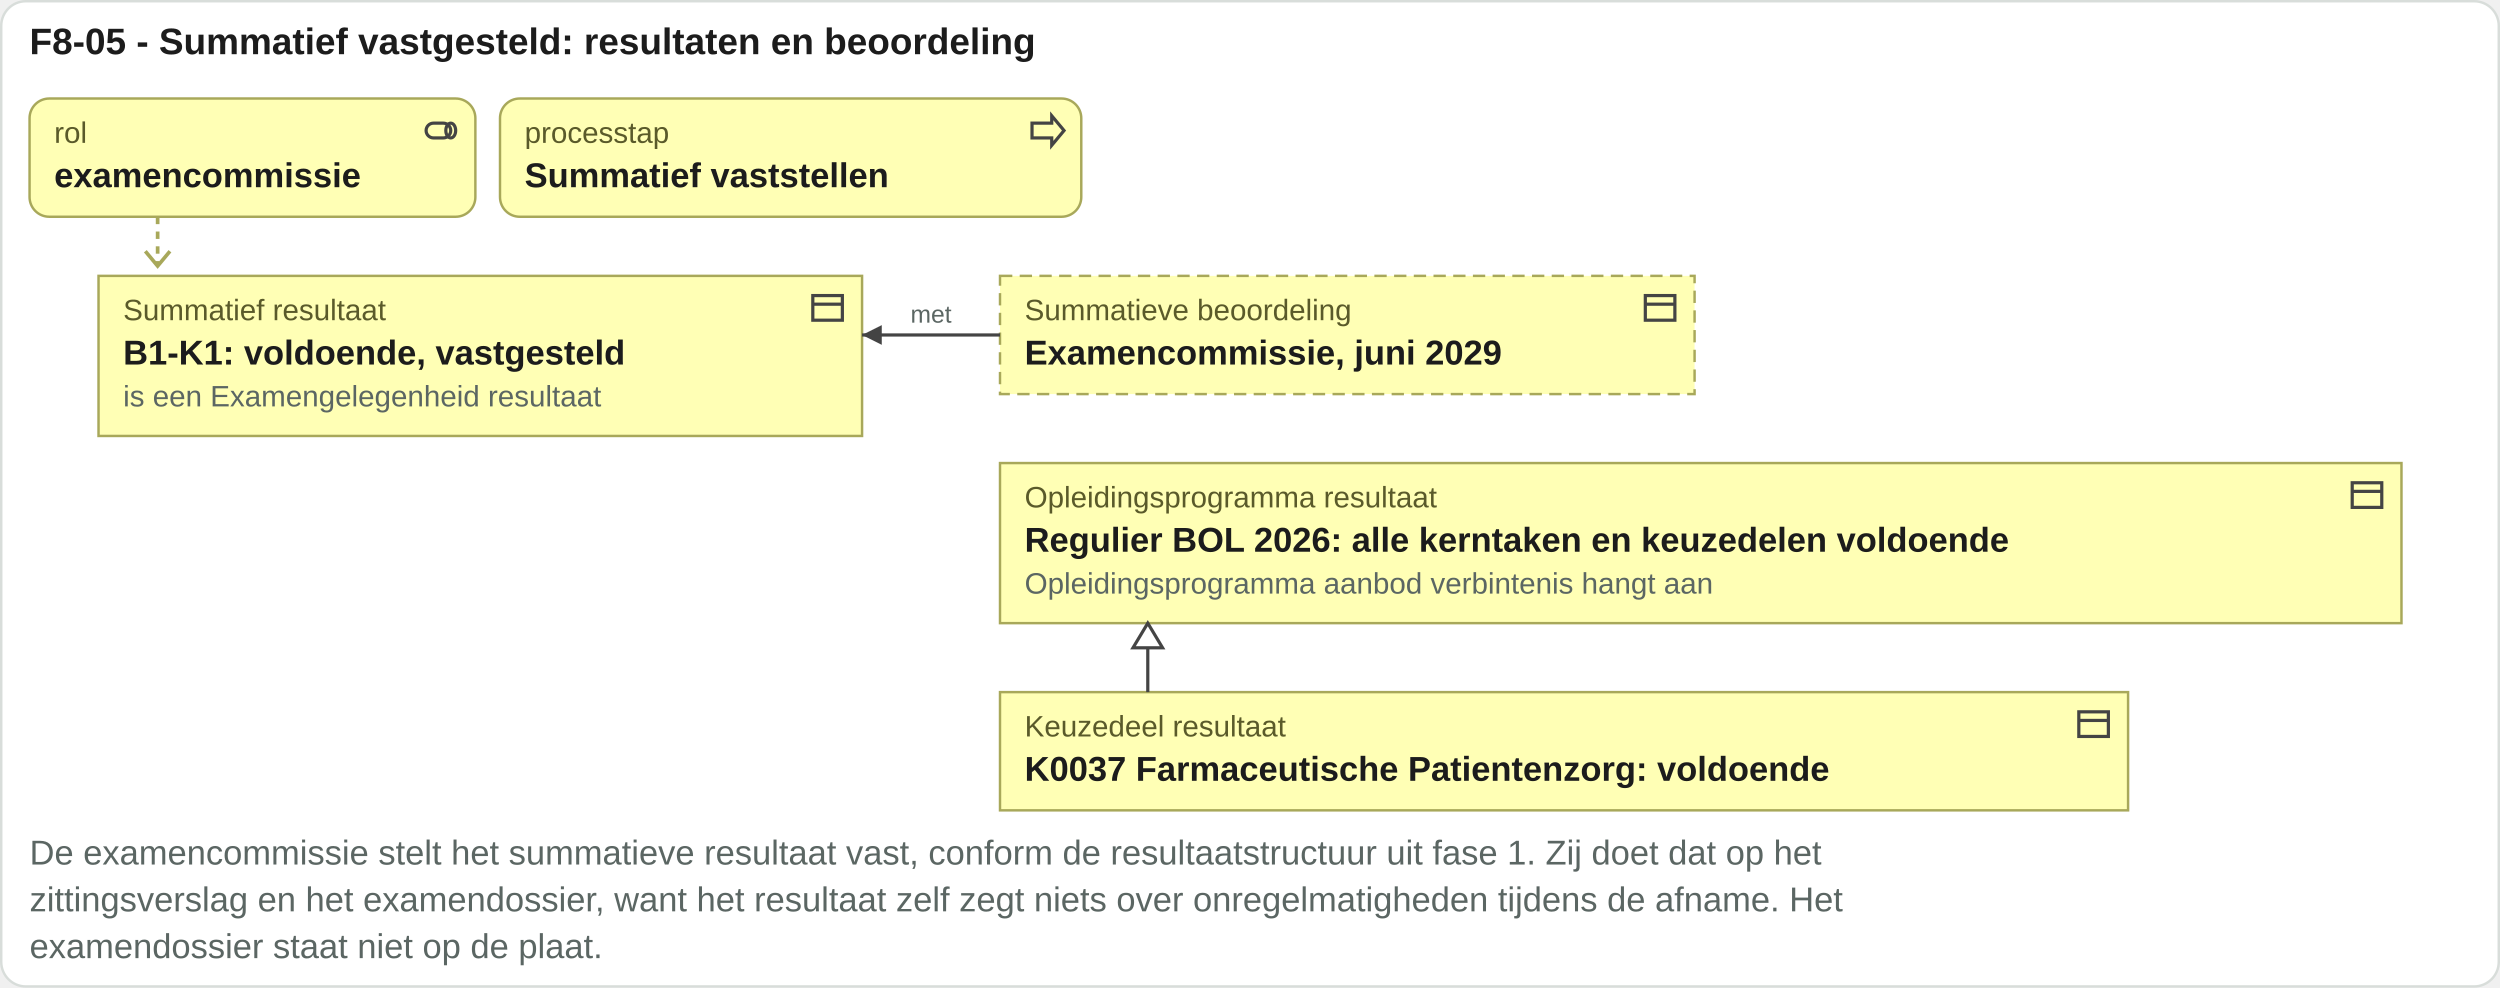
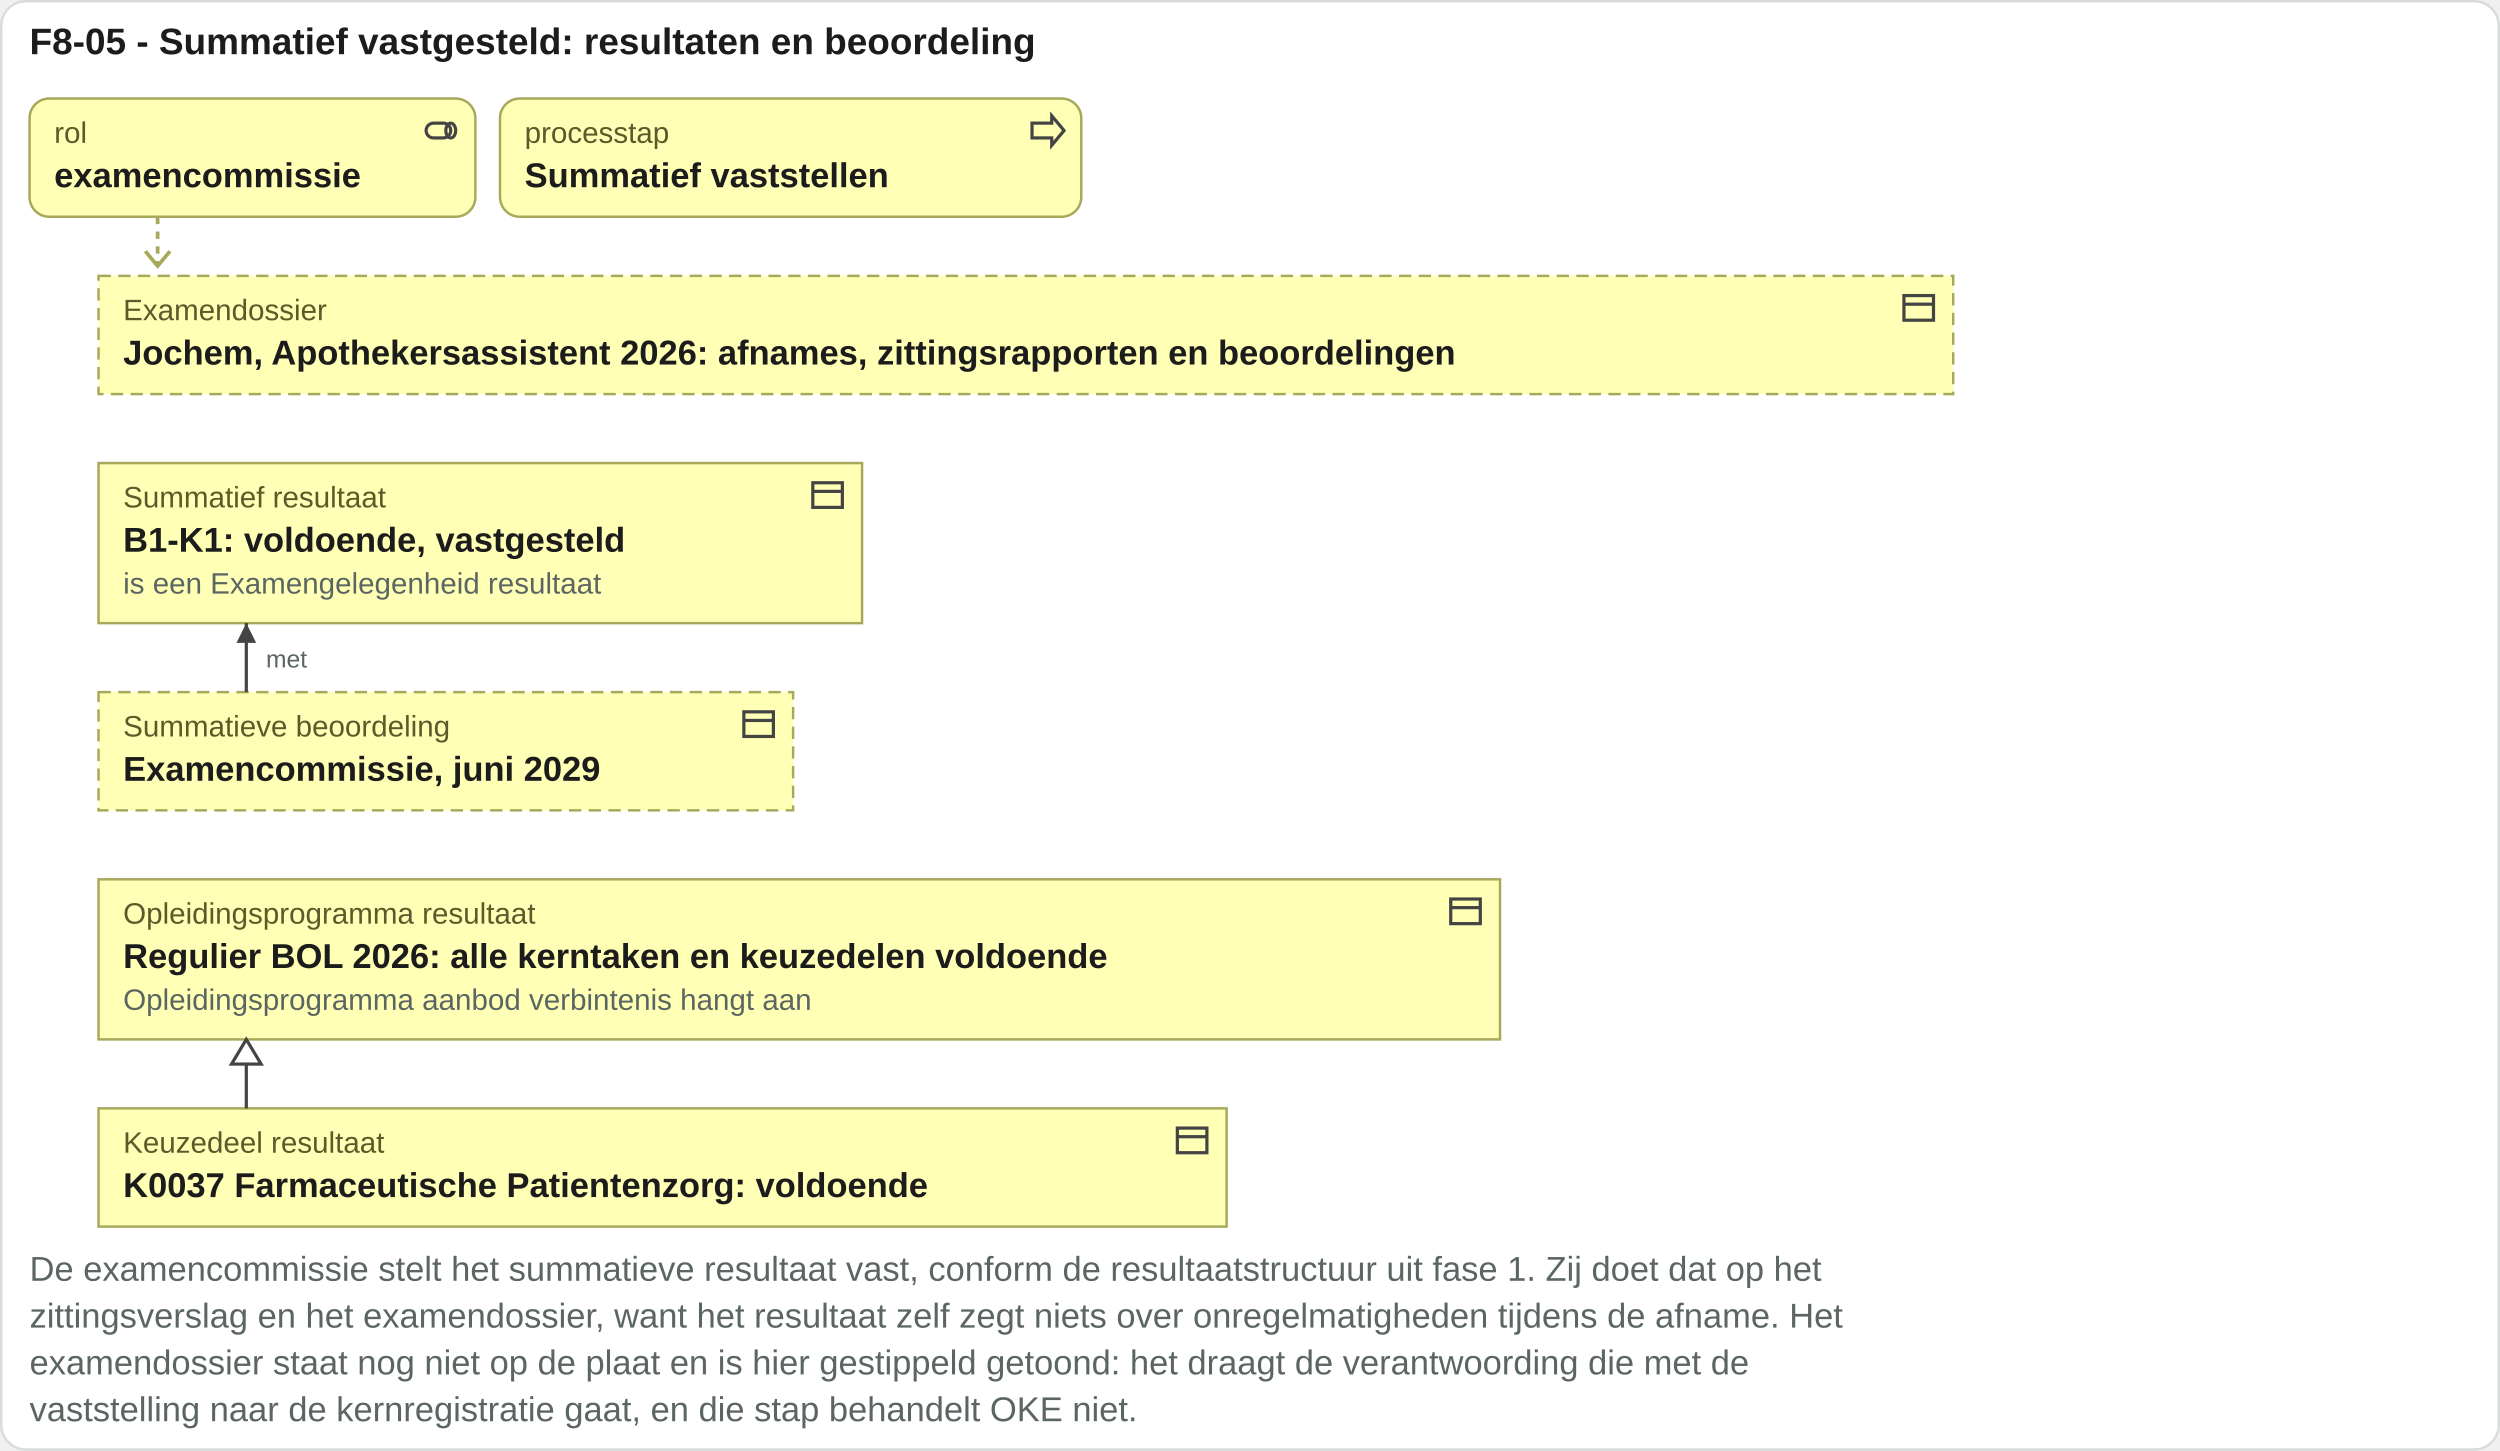
- <svg xmlns="http://www.w3.org/2000/svg" viewBox="0 0 1015 401" width="1015" height="401">
-   <rect x="0.5" y="0.5" width="1014" height="400" rx="10" fill="#ffffff" stroke="#d8ddda" />
+ <svg xmlns="http://www.w3.org/2000/svg" viewBox="0 0 1015 589" width="1015" height="589">
+   <rect x="0.5" y="0.5" width="1014" height="588" rx="10" fill="#ffffff" stroke="#d8ddda" />
  <text x="12" y="22" font-family="Arial, Helvetica, sans-serif" font-size="15" font-weight="bold" fill="#1c1c1c" text-anchor="start">F8-05 - Summatief vastgesteld: resultaten en beoordeling</text>
  <rect x="12" y="40" width="181" height="48" rx="8" fill="#ffffb5" stroke="#a8a85a" />
  <g transform="translate(171,45)" fill="none" stroke="#444" stroke-width="1.3">
    <rect x="2" y="5" width="10" height="6" rx="3" />
    <ellipse cx="12" cy="8" rx="2" ry="3" />
  </g>
  <text x="22" y="58" font-family="Arial, Helvetica, sans-serif" font-size="12" fill="#5a5a2a" text-anchor="start">rol</text>
  <text x="22" y="76" font-family="Arial, Helvetica, sans-serif" font-size="14" font-weight="bold" fill="#1c1c1c" text-anchor="start">examencommissie</text>
  <rect x="203" y="40" width="236" height="48" rx="8" fill="#ffffb5" stroke="#a8a85a" />
  <g transform="translate(417,45)" fill="none" stroke="#444" stroke-width="1.3">
    <path d="M2 5h8V2l5 6-5 6v-3H2z" />
  </g>
  <text x="213" y="58" font-family="Arial, Helvetica, sans-serif" font-size="12" fill="#5a5a2a" text-anchor="start">processtap</text>
  <text x="213" y="76" font-family="Arial, Helvetica, sans-serif" font-size="14" font-weight="bold" fill="#1c1c1c" text-anchor="start">Summatief vaststellen</text>
  <path d="M64 88 V108" stroke="#a8a85a" stroke-width="1.5" stroke-dasharray="3 3" />
  <path d="M59 102 l5 6 5 -6" fill="none" stroke="#a8a85a" stroke-width="1.5" />
-   <rect x="40" y="112" width="310" height="65" rx="0" fill="#ffffb5" stroke="#a8a85a" />
-   <g transform="translate(328,117)" fill="none" stroke="#444" stroke-width="1.3">
+   <rect x="40" y="112" width="753" height="48" rx="0" fill="#ffffb5" stroke="#a8a85a" stroke-dasharray="5 3" />
+   <g transform="translate(771,117)" fill="none" stroke="#444" stroke-width="1.3">
    <rect x="2" y="3" width="12" height="10" />
    <path d="M2 6.5h12" />
  </g>
-   <text x="50" y="130" font-family="Arial, Helvetica, sans-serif" font-size="12" fill="#5a5a2a" text-anchor="start">Summatief resultaat</text>
-   <text x="50" y="148" font-family="Arial, Helvetica, sans-serif" font-size="14" font-weight="bold" fill="#1c1c1c" text-anchor="start">B1-K1: voldoende, vastgesteld</text>
-   <text x="50" y="165" font-family="Arial, Helvetica, sans-serif" font-size="12" fill="#5b6663" text-anchor="start">is een Examengelegenheid resultaat</text>
-   <rect x="406" y="112" width="282" height="48" rx="0" fill="#ffffb5" stroke="#a8a85a" stroke-dasharray="5 3" />
-   <g transform="translate(666,117)" fill="none" stroke="#444" stroke-width="1.3">
+   <text x="50" y="130" font-family="Arial, Helvetica, sans-serif" font-size="12" fill="#5a5a2a" text-anchor="start">Examendossier</text>
+   <text x="50" y="148" font-family="Arial, Helvetica, sans-serif" font-size="14" font-weight="bold" fill="#1c1c1c" text-anchor="start">Jochem, Apothekersassistent 2026: afnames, zittingsrapporten en beoordelingen</text>
+   <rect x="40" y="188" width="310" height="65" rx="0" fill="#ffffb5" stroke="#a8a85a" />
+   <g transform="translate(328,193)" fill="none" stroke="#444" stroke-width="1.3">
    <rect x="2" y="3" width="12" height="10" />
    <path d="M2 6.5h12" />
  </g>
-   <text x="416" y="130" font-family="Arial, Helvetica, sans-serif" font-size="12" fill="#5a5a2a" text-anchor="start">Summatieve beoordeling</text>
-   <text x="416" y="148" font-family="Arial, Helvetica, sans-serif" font-size="14" font-weight="bold" fill="#1c1c1c" text-anchor="start">Examencommissie, juni 2029</text>
-   <rect x="406" y="188" width="569" height="65" rx="0" fill="#ffffb5" stroke="#a8a85a" />
-   <g transform="translate(953,193)" fill="none" stroke="#444" stroke-width="1.3">
+   <text x="50" y="206" font-family="Arial, Helvetica, sans-serif" font-size="12" fill="#5a5a2a" text-anchor="start">Summatief resultaat</text>
+   <text x="50" y="224" font-family="Arial, Helvetica, sans-serif" font-size="14" font-weight="bold" fill="#1c1c1c" text-anchor="start">B1-K1: voldoende, vastgesteld</text>
+   <text x="50" y="241" font-family="Arial, Helvetica, sans-serif" font-size="12" fill="#5b6663" text-anchor="start">is een Examengelegenheid resultaat</text>
+   <rect x="40" y="281" width="282" height="48" rx="0" fill="#ffffb5" stroke="#a8a85a" stroke-dasharray="5 3" />
+   <g transform="translate(300,286)" fill="none" stroke="#444" stroke-width="1.3">
    <rect x="2" y="3" width="12" height="10" />
    <path d="M2 6.5h12" />
  </g>
-   <text x="416" y="206" font-family="Arial, Helvetica, sans-serif" font-size="12" fill="#5a5a2a" text-anchor="start">Opleidingsprogramma resultaat</text>
-   <text x="416" y="224" font-family="Arial, Helvetica, sans-serif" font-size="14" font-weight="bold" fill="#1c1c1c" text-anchor="start">Regulier BOL 2026: alle kerntaken en keuzedelen voldoende</text>
-   <text x="416" y="241" font-family="Arial, Helvetica, sans-serif" font-size="12" fill="#5b6663" text-anchor="start">Opleidingsprogramma aanbod verbintenis hangt aan</text>
-   <rect x="406" y="281" width="458" height="48" rx="0" fill="#ffffb5" stroke="#a8a85a" />
-   <g transform="translate(842,286)" fill="none" stroke="#444" stroke-width="1.3">
+   <text x="50" y="299" font-family="Arial, Helvetica, sans-serif" font-size="12" fill="#5a5a2a" text-anchor="start">Summatieve beoordeling</text>
+   <text x="50" y="317" font-family="Arial, Helvetica, sans-serif" font-size="14" font-weight="bold" fill="#1c1c1c" text-anchor="start">Examencommissie, juni 2029</text>
+   <rect x="40" y="357" width="569" height="65" rx="0" fill="#ffffb5" stroke="#a8a85a" />
+   <g transform="translate(587,362)" fill="none" stroke="#444" stroke-width="1.3">
    <rect x="2" y="3" width="12" height="10" />
    <path d="M2 6.5h12" />
  </g>
-   <text x="416" y="299" font-family="Arial, Helvetica, sans-serif" font-size="12" fill="#5a5a2a" text-anchor="start">Keuzedeel resultaat</text>
-   <text x="416" y="317" font-family="Arial, Helvetica, sans-serif" font-size="14" font-weight="bold" fill="#1c1c1c" text-anchor="start">K0037 Farmaceutische Patientenzorg: voldoende</text>
-   <path d="M350 136H406" stroke="#444" stroke-width="1.3" fill="none" />
-   <path d="M350 136l8 -4v8z" fill="#444" />
-   <text x="378" y="131" font-family="Arial, Helvetica, sans-serif" font-size="10" fill="#5b6663" text-anchor="middle">met</text>
-   <path d="M466 253V281" stroke="#444" stroke-width="1.3" fill="none" />
-   <path d="M466 253l-6 10h12z" fill="#ffffff" stroke="#444" stroke-width="1.3" />
-   <text x="12" y="351" font-family="Arial, Helvetica, sans-serif" font-size="14" fill="#5b6663" text-anchor="start">De examencommissie stelt het summatieve resultaat vast, conform de resultaatstructuur uit fase 1. Zij doet dat op het</text>
-   <text x="12" y="370" font-family="Arial, Helvetica, sans-serif" font-size="14" fill="#5b6663" text-anchor="start">zittingsverslag en het examendossier, want het resultaat zelf zegt niets over onregelmatigheden tijdens de afname. Het</text>
-   <text x="12" y="389" font-family="Arial, Helvetica, sans-serif" font-size="14" fill="#5b6663" text-anchor="start">examendossier staat niet op de plaat.</text>
+   <text x="50" y="375" font-family="Arial, Helvetica, sans-serif" font-size="12" fill="#5a5a2a" text-anchor="start">Opleidingsprogramma resultaat</text>
+   <text x="50" y="393" font-family="Arial, Helvetica, sans-serif" font-size="14" font-weight="bold" fill="#1c1c1c" text-anchor="start">Regulier BOL 2026: alle kerntaken en keuzedelen voldoende</text>
+   <text x="50" y="410" font-family="Arial, Helvetica, sans-serif" font-size="12" fill="#5b6663" text-anchor="start">Opleidingsprogramma aanbod verbintenis hangt aan</text>
+   <rect x="40" y="450" width="458" height="48" rx="0" fill="#ffffb5" stroke="#a8a85a" />
+   <g transform="translate(476,455)" fill="none" stroke="#444" stroke-width="1.3">
+     <rect x="2" y="3" width="12" height="10" />
+     <path d="M2 6.5h12" />
+   </g>
+   <text x="50" y="468" font-family="Arial, Helvetica, sans-serif" font-size="12" fill="#5a5a2a" text-anchor="start">Keuzedeel resultaat</text>
+   <text x="50" y="486" font-family="Arial, Helvetica, sans-serif" font-size="14" font-weight="bold" fill="#1c1c1c" text-anchor="start">K0037 Farmaceutische Patientenzorg: voldoende</text>
+   <path d="M100 253V281" stroke="#444" stroke-width="1.3" fill="none" />
+   <path d="M100 253l-4 8h8z" fill="#444" />
+   <text x="108" y="271" font-family="Arial, Helvetica, sans-serif" font-size="10" fill="#5b6663" text-anchor="start">met</text>
+   <path d="M100 422V450" stroke="#444" stroke-width="1.3" fill="none" />
+   <path d="M100 422l-6 10h12z" fill="#ffffff" stroke="#444" stroke-width="1.3" />
+   <text x="12" y="520" font-family="Arial, Helvetica, sans-serif" font-size="14" fill="#5b6663" text-anchor="start">De examencommissie stelt het summatieve resultaat vast, conform de resultaatstructuur uit fase 1. Zij doet dat op het</text>
+   <text x="12" y="539" font-family="Arial, Helvetica, sans-serif" font-size="14" fill="#5b6663" text-anchor="start">zittingsverslag en het examendossier, want het resultaat zelf zegt niets over onregelmatigheden tijdens de afname. Het</text>
+   <text x="12" y="558" font-family="Arial, Helvetica, sans-serif" font-size="14" fill="#5b6663" text-anchor="start">examendossier staat nog niet op de plaat en is hier gestippeld getoond: het draagt de verantwoording die met de</text>
+   <text x="12" y="577" font-family="Arial, Helvetica, sans-serif" font-size="14" fill="#5b6663" text-anchor="start">vaststelling naar de kernregistratie gaat, en die stap behandelt OKE niet.</text>
</svg>
